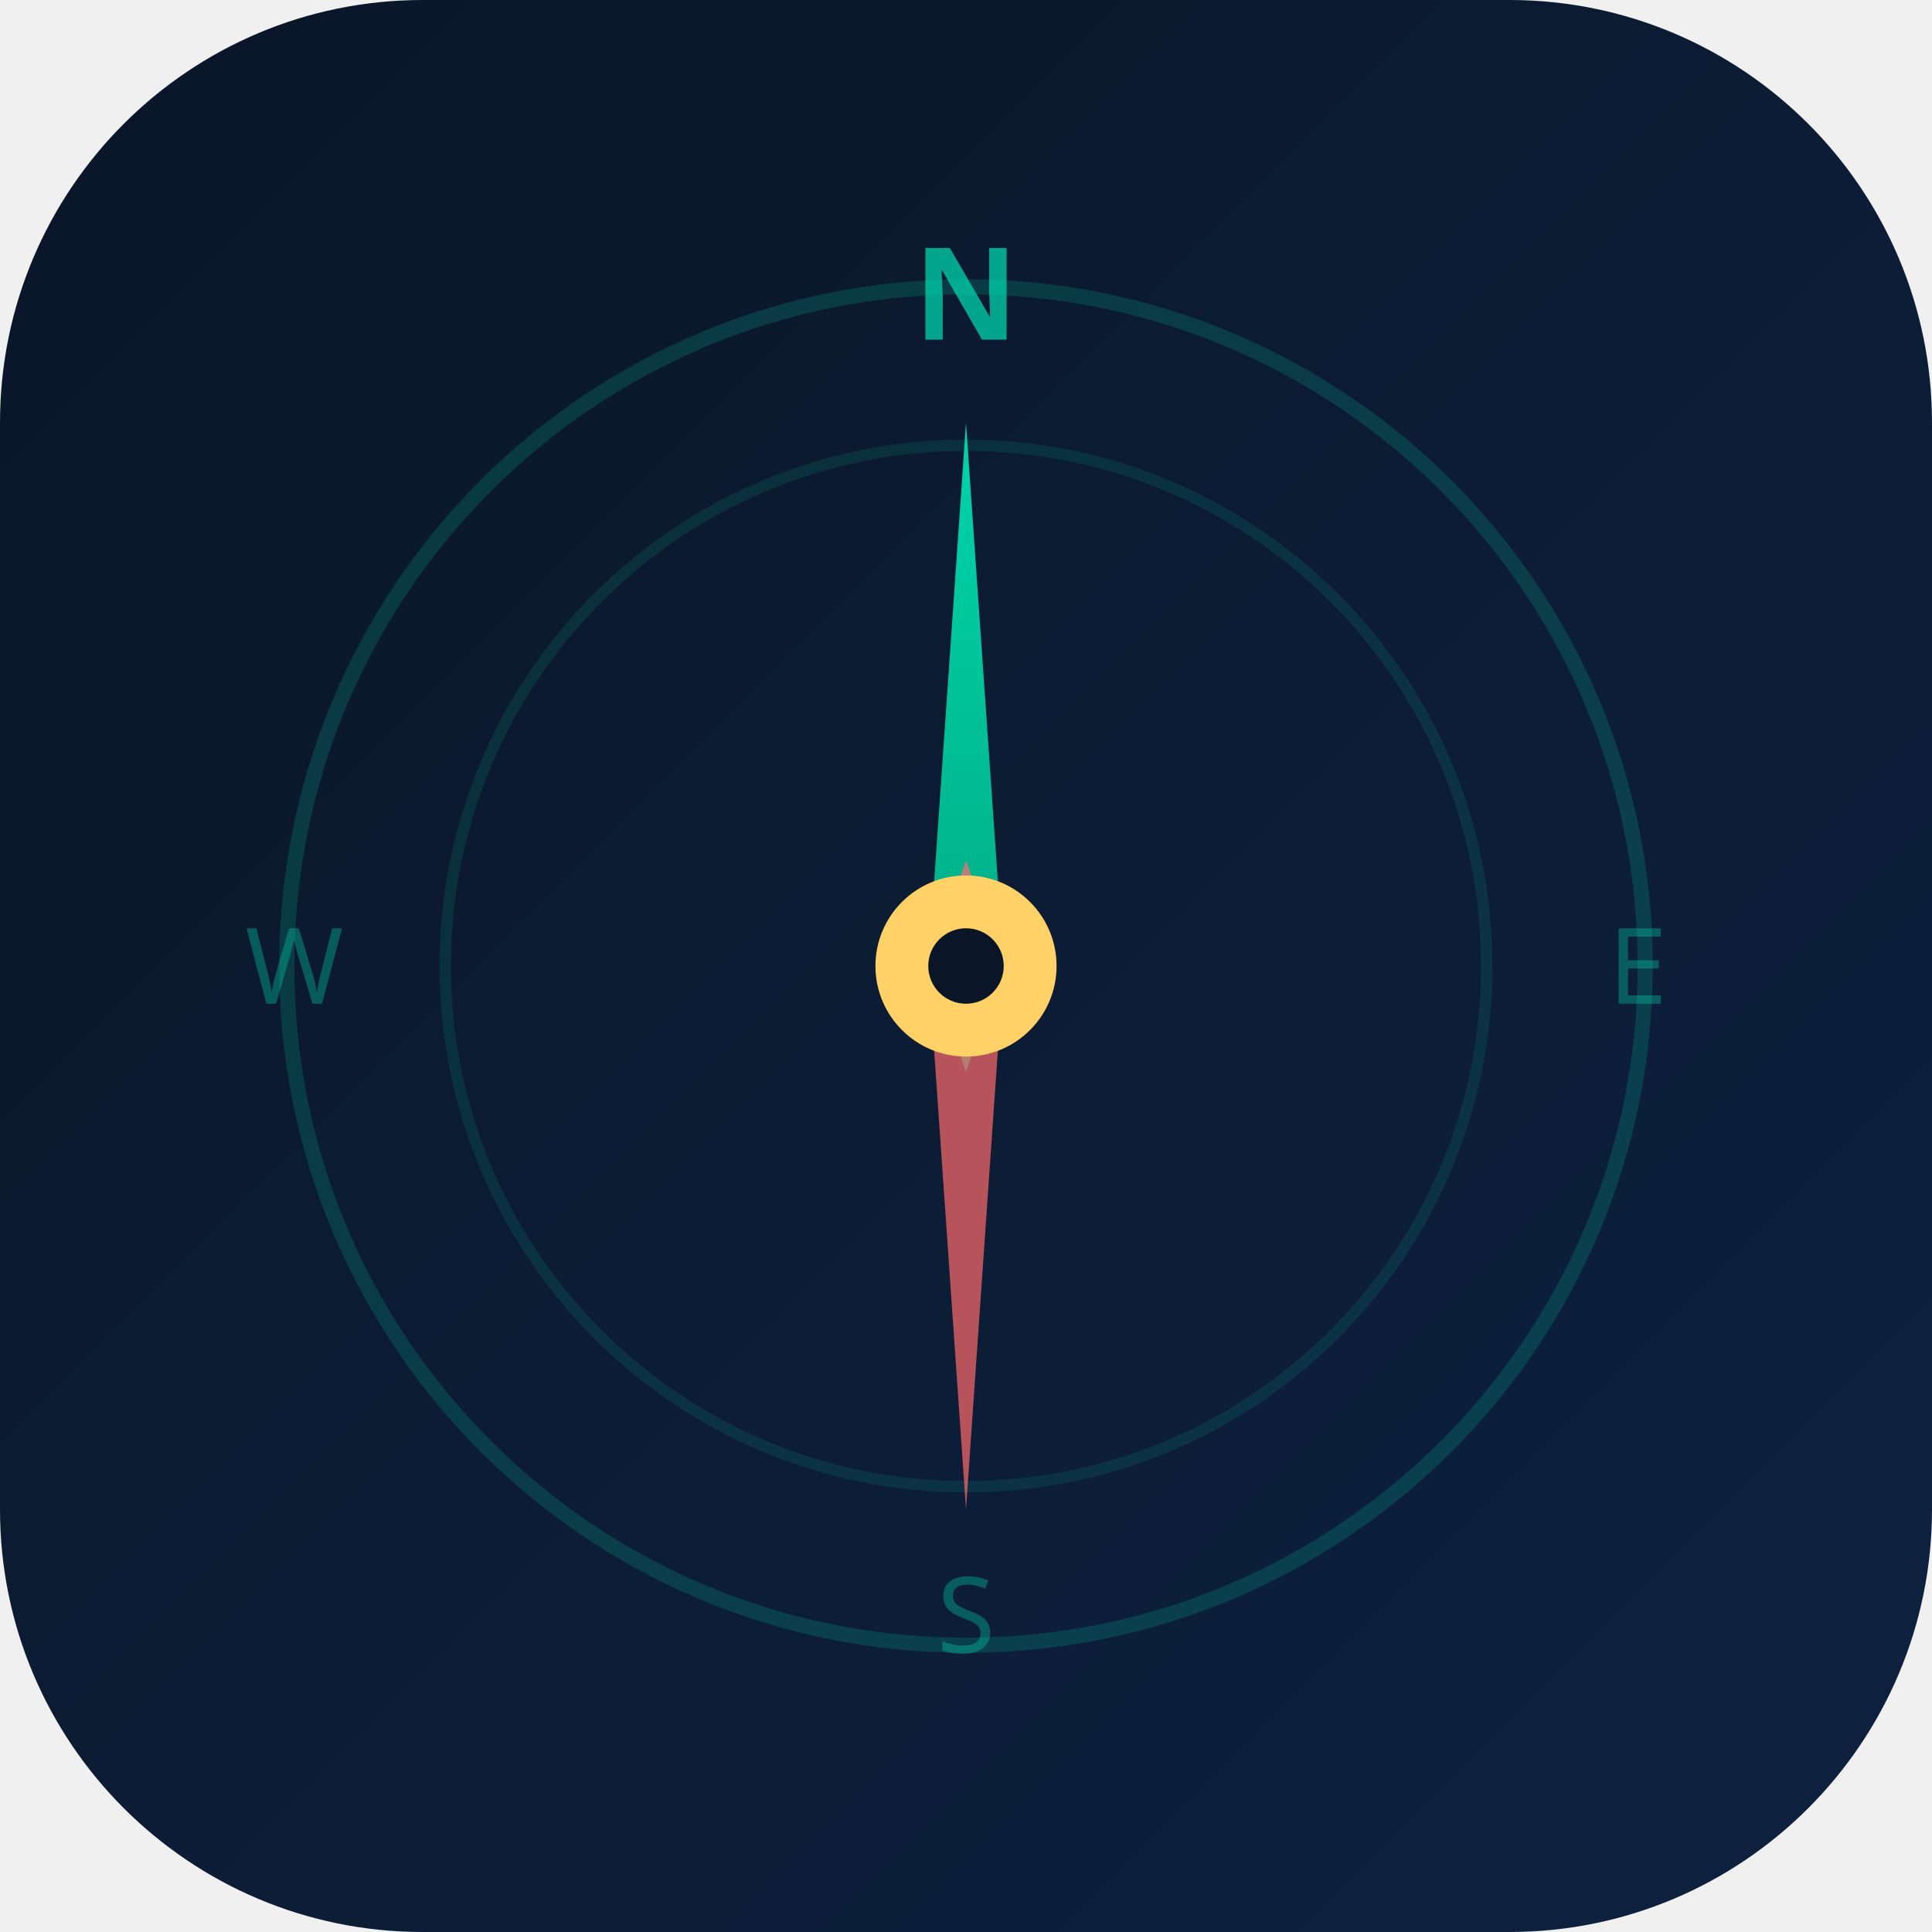
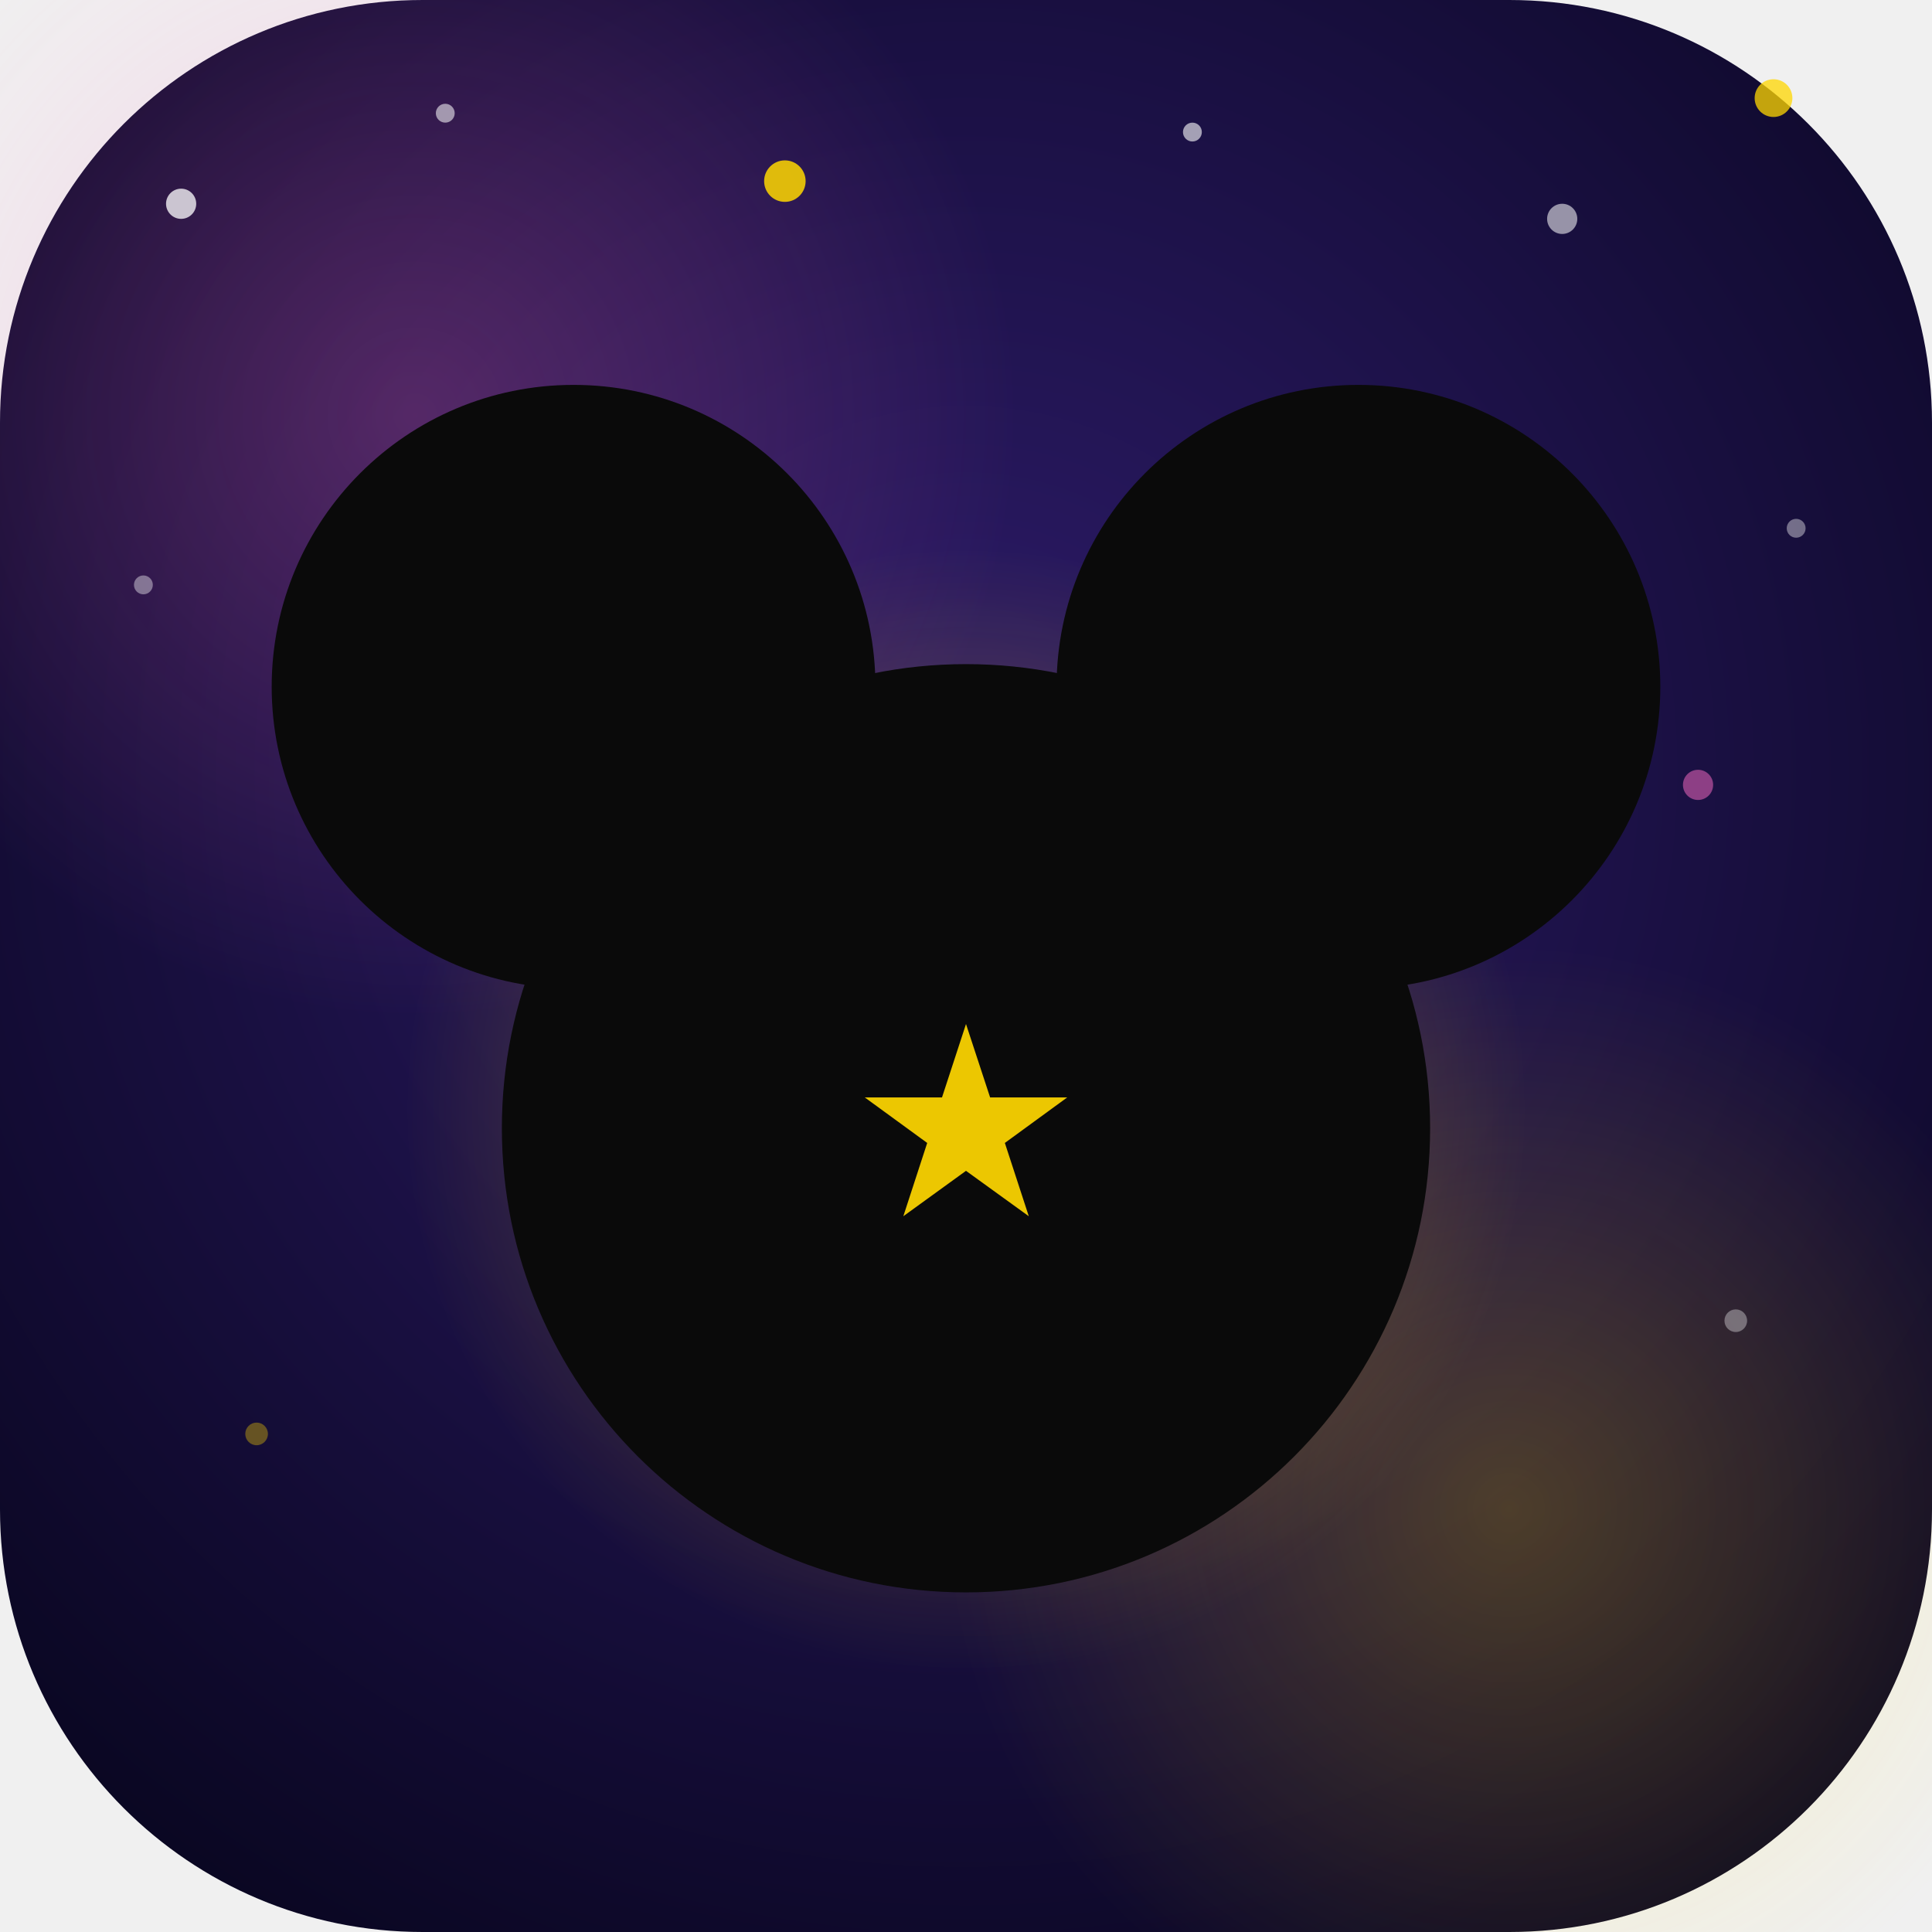
<svg xmlns="http://www.w3.org/2000/svg" viewBox="0 0 512 512">
  <defs>
-     <linearGradient id="bg" x1="0%" y1="0%" x2="100%" y2="100%">
-       <stop offset="0%" stop-color="#0a1628" />
-       <stop offset="100%" stop-color="#0d2240" />
-     </linearGradient>
-     <linearGradient id="n" x1="0%" y1="0%" x2="0%" y2="100%">
-       <stop offset="0%" stop-color="#00d4aa" />
-       <stop offset="100%" stop-color="#00a882" />
-     </linearGradient>
+     <radialGradient id="bg" cx="50%" cy="40%" r="75%">
+       <stop offset="0%" stop-color="#2D1B69" />
+       <stop offset="100%" stop-color="#07051C" />
+     </radialGradient>
+     <radialGradient id="glow" cx="50%" cy="50%" r="50%">
+       <stop offset="0%" stop-color="#FFD700" stop-opacity="0.4" />
+       <stop offset="100%" stop-color="#FFD700" stop-opacity="0" />
+     </radialGradient>
+     <radialGradient id="pinkglow" cx="50%" cy="50%" r="50%">
+       <stop offset="0%" stop-color="#FF6EC7" stop-opacity="0.25" />
+       <stop offset="100%" stop-color="#FF6EC7" stop-opacity="0" />
+     </radialGradient>
  </defs>
  <rect width="512" height="512" rx="112" fill="url(#bg)" />
-   <circle cx="256" cy="256" r="180" fill="none" stroke="rgba(0,212,170,0.18)" stroke-width="4" />
-   <circle cx="256" cy="256" r="138" fill="none" stroke="rgba(0,212,170,0.12)" stroke-width="3" />
-   <text x="256" y="90" text-anchor="middle" fill="rgba(0,212,170,0.75)" font-size="34" font-weight="700" font-family="system-ui,sans-serif">N</text>
-   <text x="256" y="438" text-anchor="middle" fill="rgba(0,212,170,0.35)" font-size="28" font-family="system-ui,sans-serif">S</text>
-   <text x="434" y="266" text-anchor="middle" fill="rgba(0,212,170,0.35)" font-size="28" font-family="system-ui,sans-serif">E</text>
-   <text x="78" y="266" text-anchor="middle" fill="rgba(0,212,170,0.35)" font-size="28" font-family="system-ui,sans-serif">W</text>
-   <polygon points="256,112 266,256 256,284 246,256" fill="url(#n)" />
-   <polygon points="256,400 266,256 256,228 246,256" fill="#ff6b6b" opacity="0.7" />
-   <circle cx="256" cy="256" r="24" fill="#ffd166" />
-   <circle cx="256" cy="256" r="10" fill="#0a1628" />
+   <ellipse cx="110" cy="110" rx="160" ry="160" fill="url(#pinkglow)" />
+   <ellipse cx="400" cy="400" rx="150" ry="150" fill="url(#glow)" opacity="0.6" />
+   <circle cx="48" cy="54" r="4" fill="white" opacity="0.75" />
+   <circle cx="118" cy="30" r="2.5" fill="white" opacity="0.55" />
+   <circle cx="208" cy="48" r="5.5" fill="#FFD700" opacity="0.85" />
+   <circle cx="316" cy="35" r="2.5" fill="white" opacity="0.60" />
+   <circle cx="414" cy="58" r="4" fill="white" opacity="0.55" />
+   <circle cx="470" cy="26" r="5" fill="#FFD700" opacity="0.75" />
+   <circle cx="38" cy="155" r="2.5" fill="white" opacity="0.40" />
+   <circle cx="476" cy="140" r="2.5" fill="white" opacity="0.40" />
+   <circle cx="450" cy="208" r="4" fill="#FF6EC7" opacity="0.50" />
+   <circle cx="68" cy="380" r="3" fill="#FFD700" opacity="0.35" />
+   <circle cx="460" cy="350" r="3" fill="white" opacity="0.35" />
+   <circle cx="256" cy="294" r="148" fill="url(#glow)" />
+   <circle cx="152" cy="182" r="80" fill="#0a0a0a" />
+   <circle cx="360" cy="182" r="80" fill="#0a0a0a" />
+   <circle cx="256" cy="299" r="123" fill="#0a0a0a" />
+   <text x="256" y="322" text-anchor="middle" font-size="70" font-family="Arial, Helvetica, sans-serif" fill="#FFD700" opacity="0.92">★</text>
</svg>
